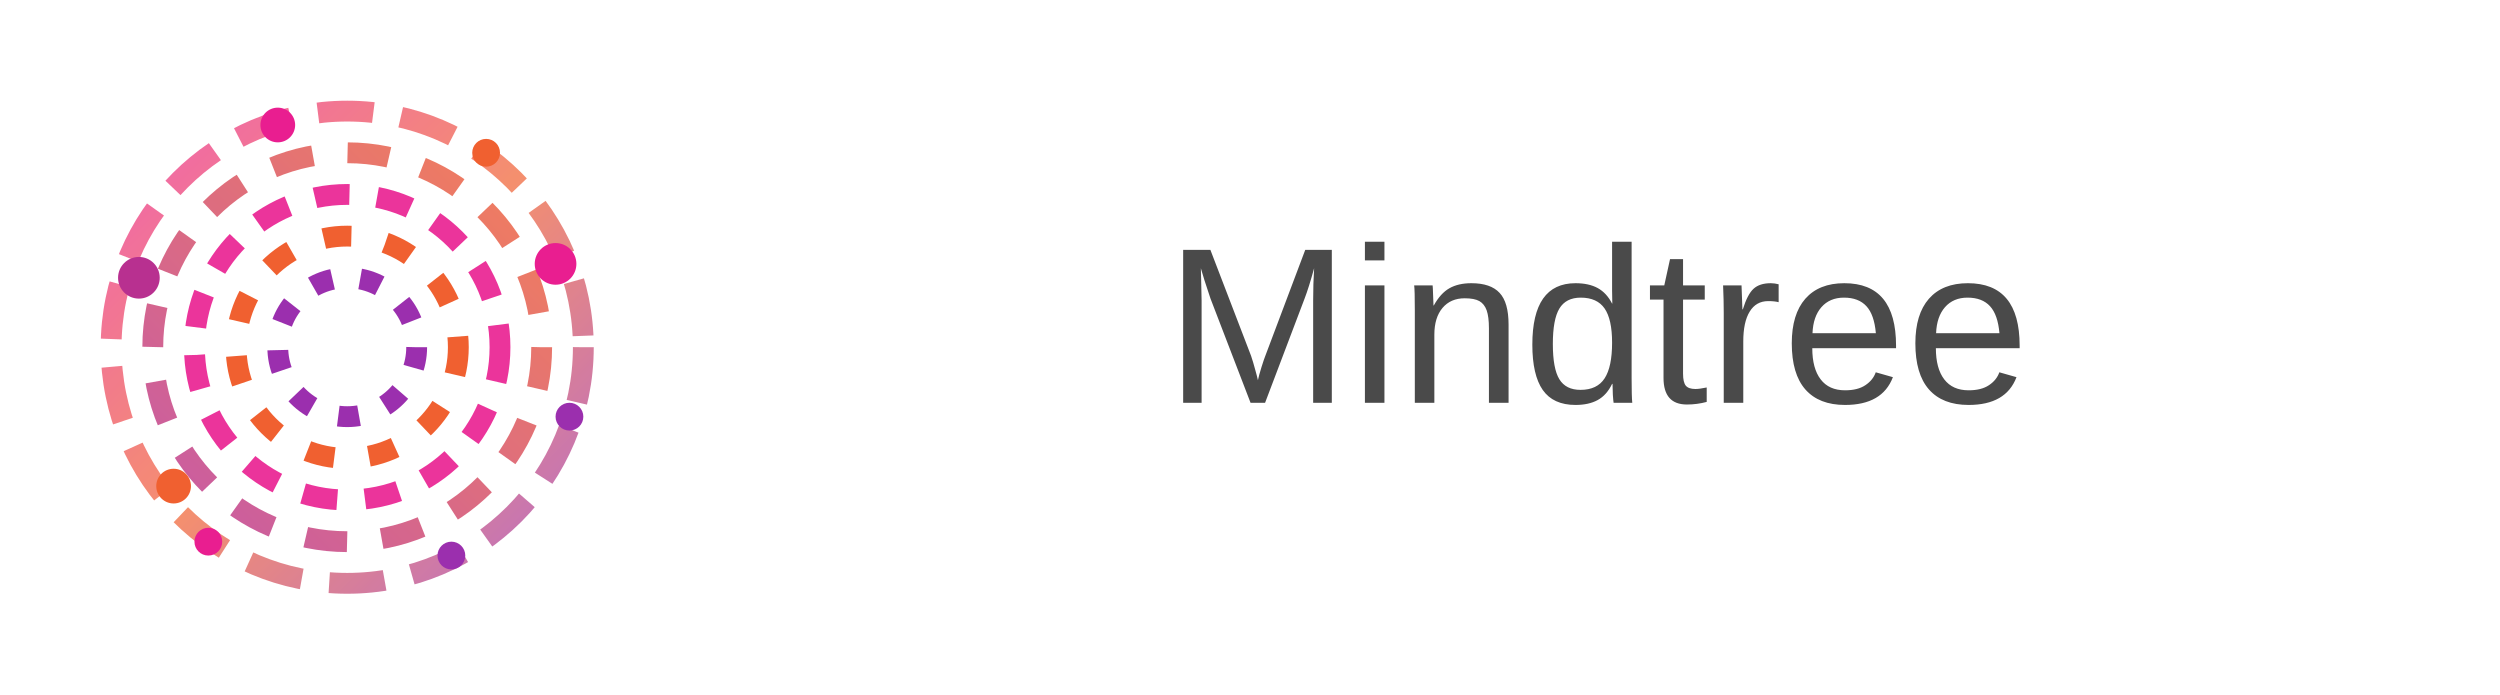
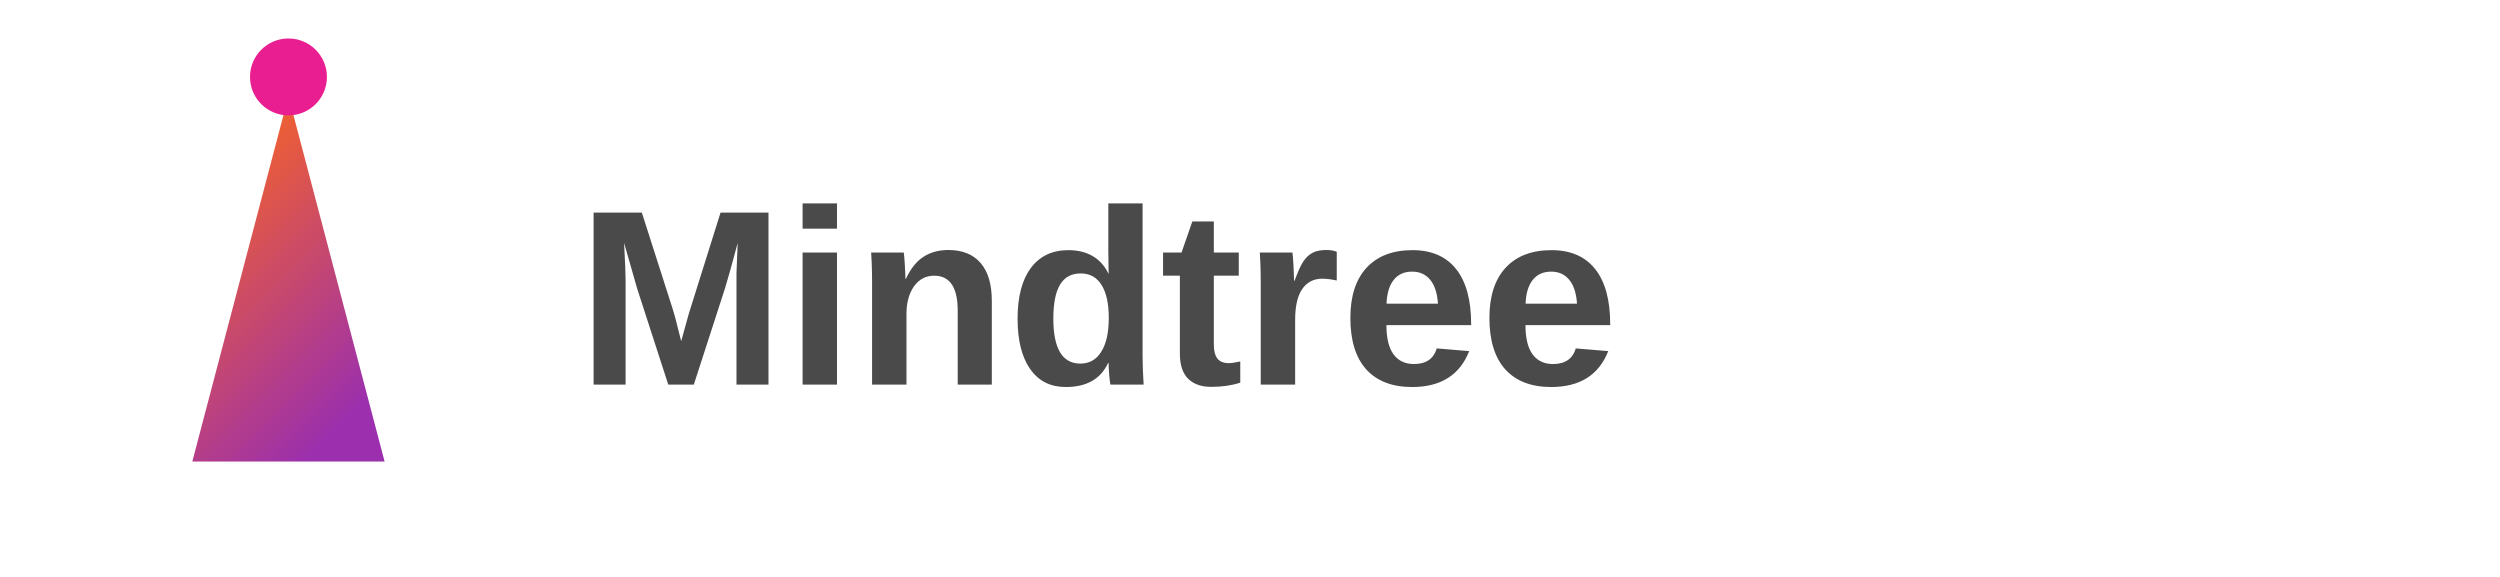
- <svg xmlns="http://www.w3.org/2000/svg" viewBox="0 0 360 100" fill="none">
+ <svg xmlns="http://www.w3.org/2000/svg" viewBox="0 0 260 60" fill="none">
  <defs>
-     <linearGradient id="mt-grad1" x1="0" y1="0" x2="1" y2="1">
+     <linearGradient id="mg" x1="0" y1="0" x2="40" y2="40" gradientUnits="userSpaceOnUse">
      <stop offset="0%" stop-color="#E91E90" />
      <stop offset="50%" stop-color="#F06030" />
      <stop offset="100%" stop-color="#9B2FAE" />
    </linearGradient>
-     <linearGradient id="mt-grad2" x1="0" y1="1" x2="1" y2="0">
-       <stop offset="0%" stop-color="#B83090" />
-       <stop offset="100%" stop-color="#F06030" />
-     </linearGradient>
  </defs>
-   <g transform="translate(50,50)">
-     <circle cx="0" cy="0" r="34" fill="none" stroke="url(#mt-grad1)" stroke-width="3" stroke-dasharray="8 4" opacity="0.7" />
-     <circle cx="0" cy="0" r="28" fill="none" stroke="url(#mt-grad2)" stroke-width="3" stroke-dasharray="6 5" opacity="0.8" />
-     <circle cx="0" cy="0" r="22" fill="none" stroke="#E91E90" stroke-width="3" stroke-dasharray="5 4" opacity="0.9" />
-     <circle cx="0" cy="0" r="16" fill="none" stroke="#F06030" stroke-width="3" stroke-dasharray="4 5" />
-     <circle cx="0" cy="0" r="10" fill="none" stroke="#9B2FAE" stroke-width="3" stroke-dasharray="3 4" />
-     <circle cx="30" cy="-12" r="3" fill="#E91E90" />
-     <circle cx="-25" cy="20" r="2.5" fill="#F06030" />
-     <circle cx="15" cy="30" r="2" fill="#9B2FAE" />
-     <circle cx="-30" cy="-10" r="3" fill="#B83090" />
-     <circle cx="20" cy="-28" r="2" fill="#F06030" />
-     <circle cx="-10" cy="-32" r="2.5" fill="#E91E90" />
-     <circle cx="32" cy="10" r="2" fill="#9B2FAE" />
-     <circle cx="-20" cy="28" r="2" fill="#E91E90" />
-   </g>
-   <text x="230" y="58" text-anchor="middle" font-family="Arial, Helvetica, sans-serif" font-size="32" font-weight="400" fill="#4A4A4A">Mindtree</text>
+   <path d="M20 48 L30 10 L40 48 Z" fill="url(#mg)" />
+   <circle cx="30" cy="8" r="4" fill="#E91E90" />
+   <text x="60" y="40" font-family="Arial,Helvetica,sans-serif" font-size="26" font-weight="600" fill="#4A4A4A">Mindtree</text>
</svg>
